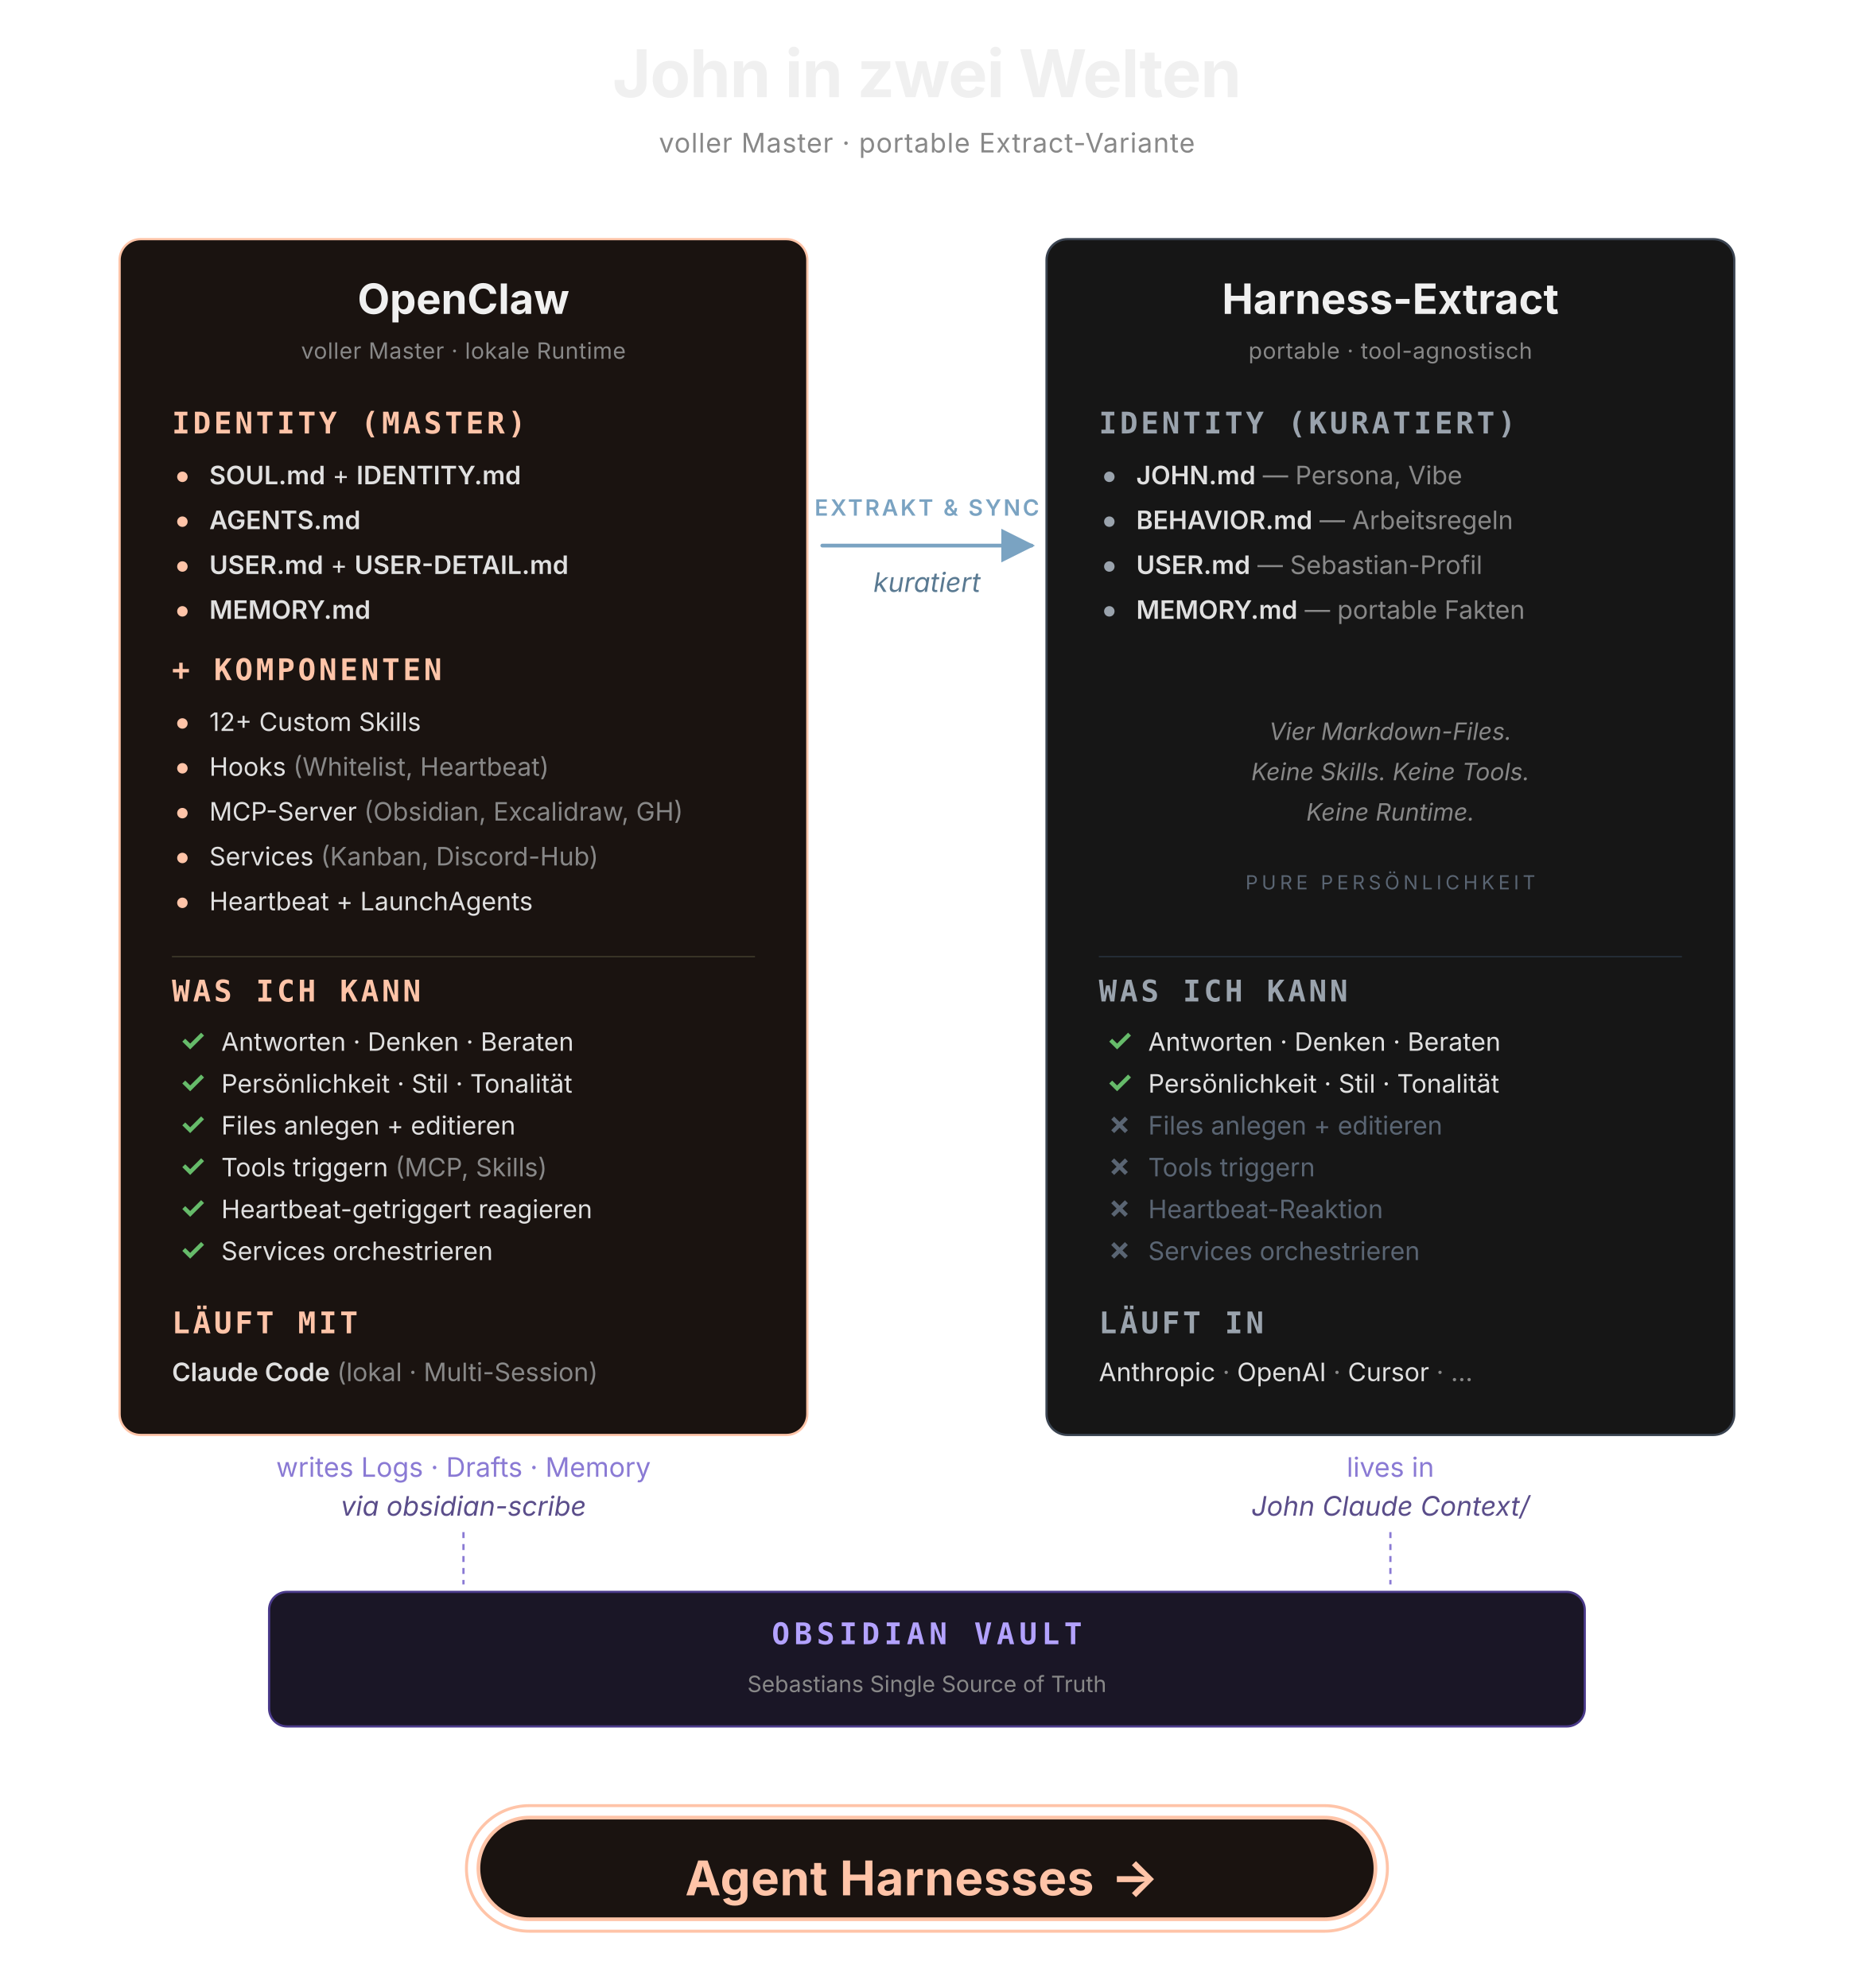
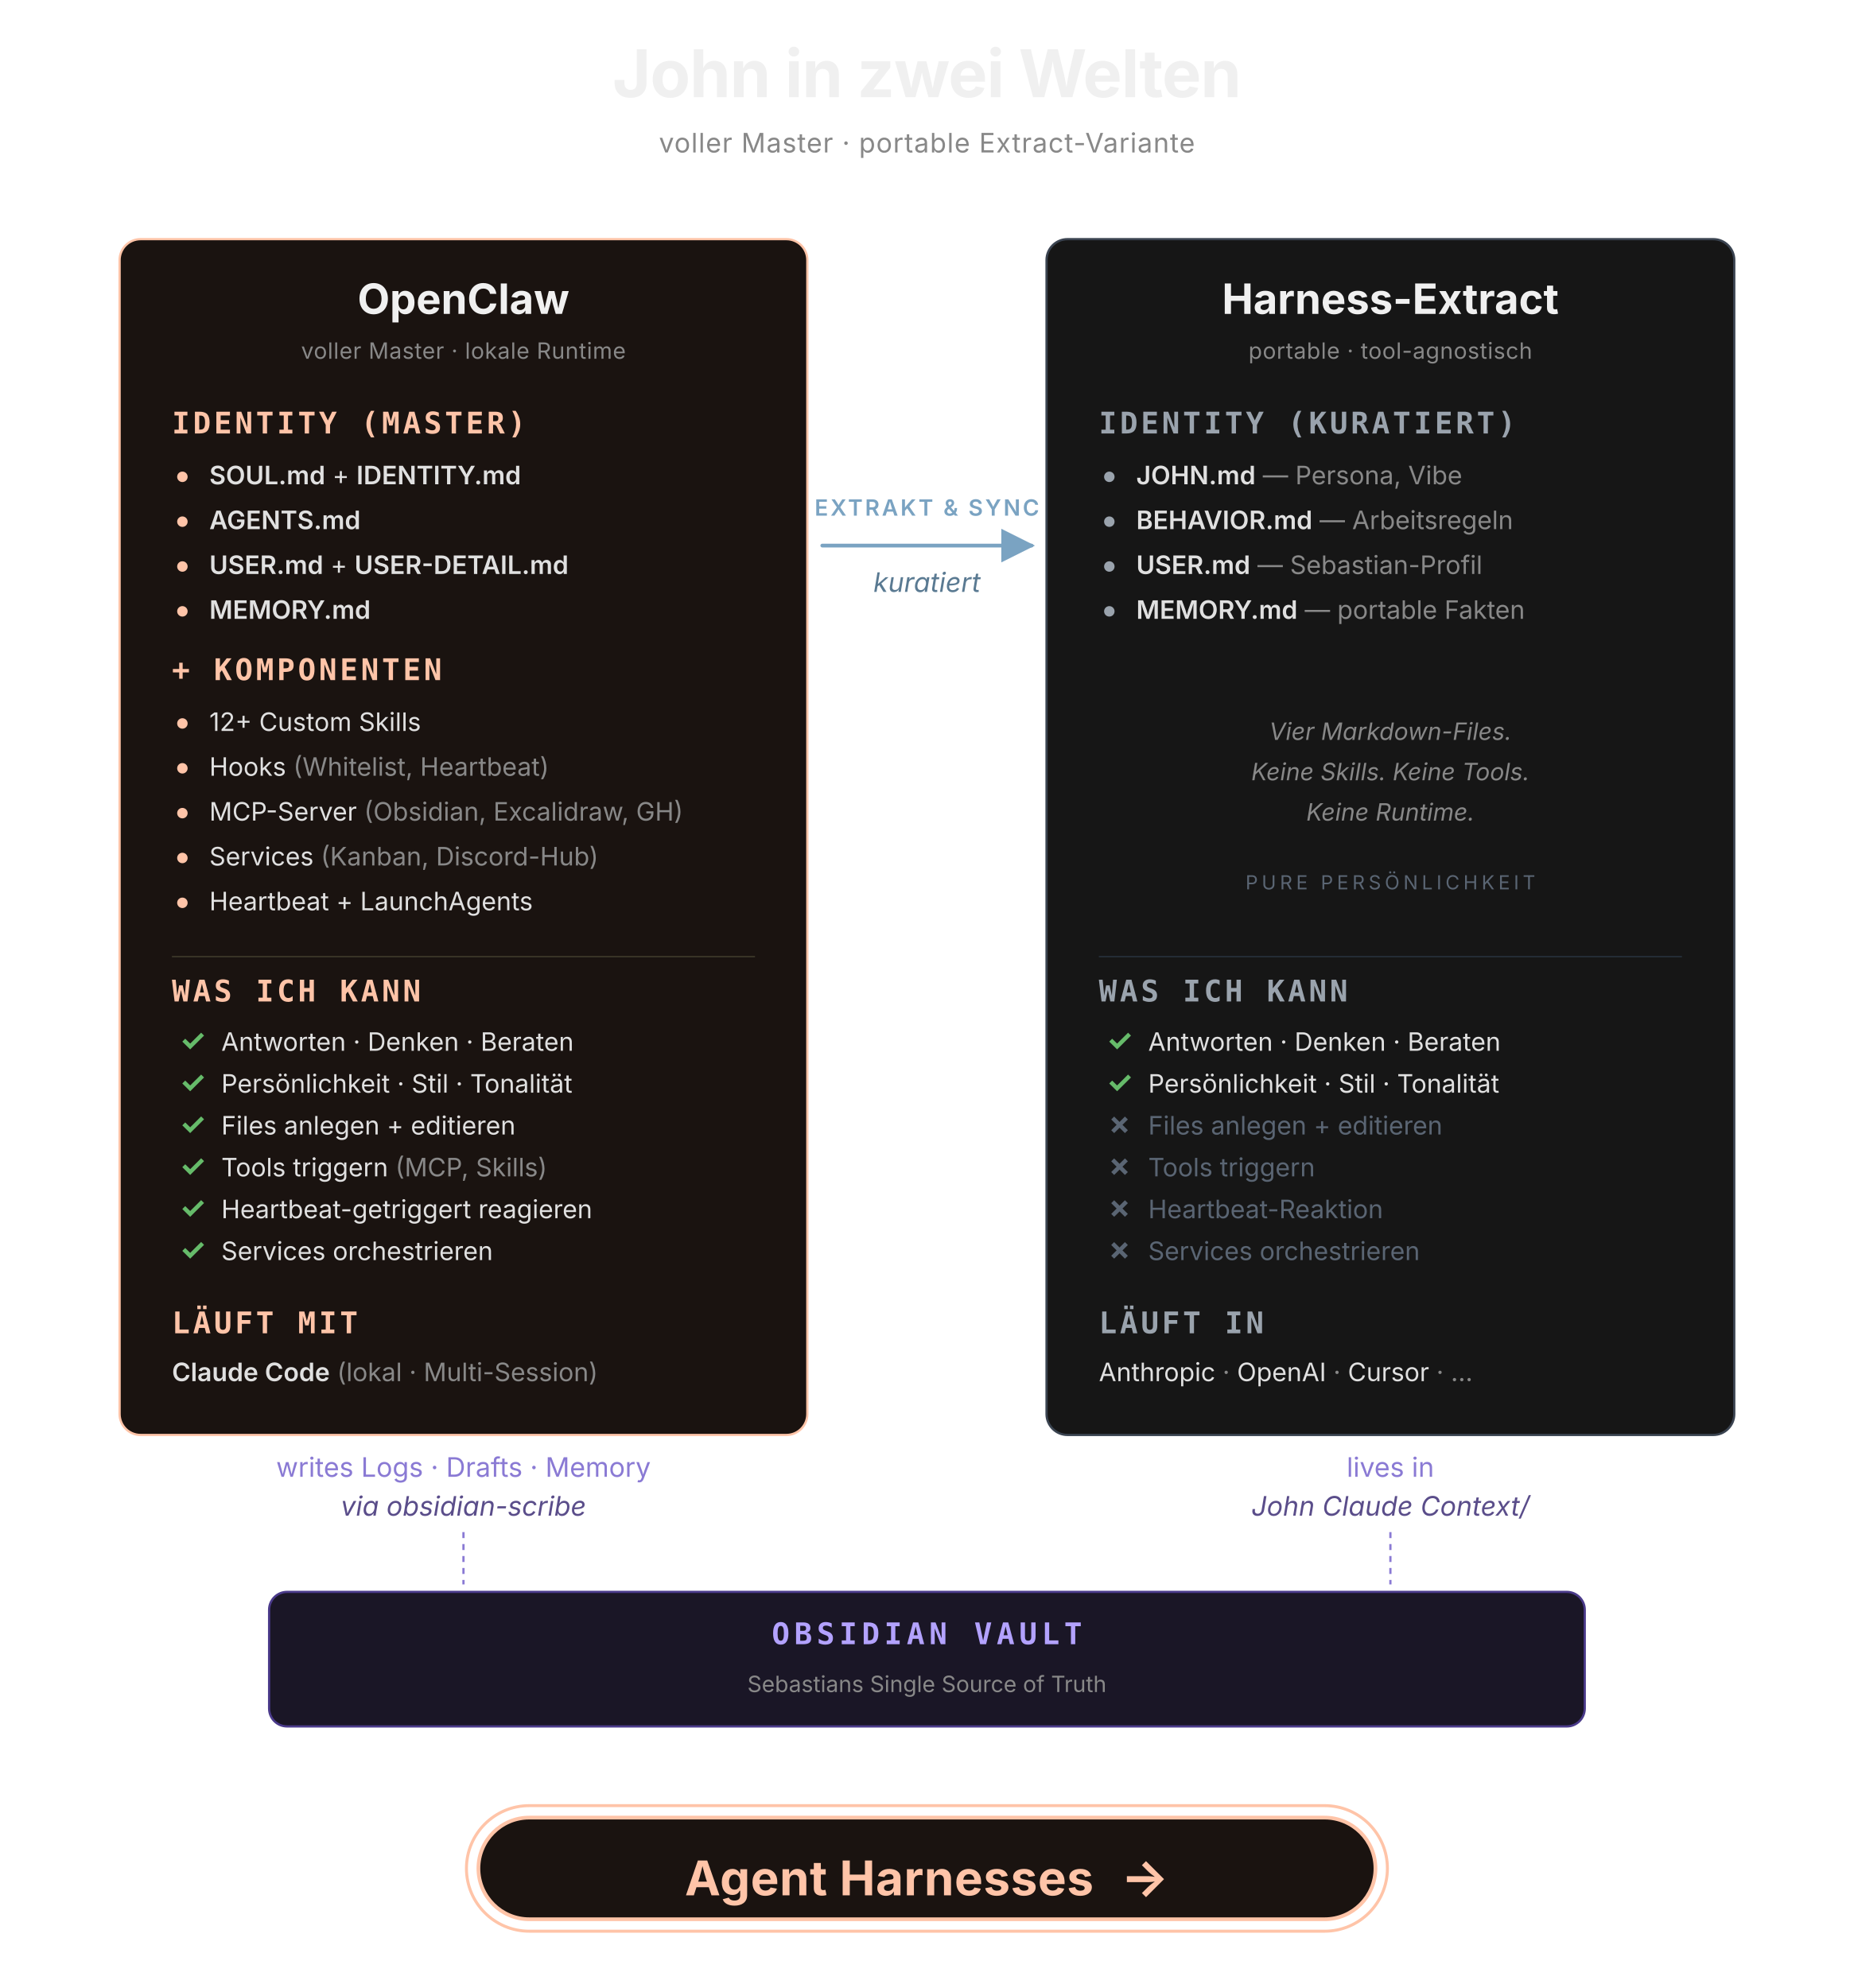
<svg xmlns="http://www.w3.org/2000/svg" viewBox="0 0 1240 1330" role="img" aria-labelledby="diag-title diag-desc" style="font-family:Inter,system-ui,sans-serif;">
  <defs>
    <marker id="arrowhead-sync" viewBox="0 0 10 10" refX="9" refY="5" markerWidth="9" markerHeight="9" orient="auto">
      <path d="M 0 0 L 10 5 L 0 10 z" fill="#7aa3c2" />
    </marker>
  </defs>
  <style>
    .cta-pill { cursor: pointer; }
    .cta-pill .cta-bg { transition: fill 0.25s ease, stroke 0.25s ease; }
    .cta-pill:hover .cta-bg { fill: #2a1812; stroke: #FFD9C4; }
    .cta-pill:hover .cta-glow { opacity: 0.95; }
    .cta-glow { animation: cta-glow-pulse 2.6s ease-in-out infinite; }
    @keyframes cta-glow-pulse {
      0%, 100% { opacity: 0.30; }
      50%      { opacity: 0.85; }
    }
    .cta-arrow { animation: cta-arrow-nudge 2.4s ease-in-out infinite; }
    @keyframes cta-arrow-nudge {
      0%, 100% { transform: translateX(0); }
      50%      { transform: translateX(8px); }
    }
  </style>
  <g text-anchor="middle">
    <text x="620" y="65" font-size="44" font-weight="700" fill="#f0f0f0" letter-spacing="-0.5">
      John in zwei Welten
    </text>
    <text x="620" y="102" font-size="18" fill="#888" letter-spacing="0.5">
      voller Master  ·  portable Extract-Variante
    </text>
  </g>
  <g>
    <rect x="80" y="160" width="460" height="800" rx="14" fill="#1a1310" stroke="#FFC4A8" stroke-width="1.5" />
    <g text-anchor="middle">
      <text x="310" y="210" font-size="28" font-weight="700" fill="#f0f0f0">OpenClaw</text>
      <text x="310" y="240" font-size="15" fill="#888" letter-spacing="0.3">voller Master · lokale Runtime</text>
    </g>
    <text x="115" y="290" font-family="JetBrains Mono, monospace" font-size="20" font-weight="700" fill="#FFC4A8" letter-spacing="2">IDENTITY (MASTER)</text>
    <g font-size="17" fill="#e0e0e0">
      <circle cx="122" cy="319" r="3.5" fill="#FFC4A8" />
      <text x="140" y="324">
        <tspan font-weight="600">SOUL.md</tspan>  +  <tspan font-weight="600">IDENTITY.md</tspan>
      </text>
      <circle cx="122" cy="349" r="3.5" fill="#FFC4A8" />
      <text x="140" y="354">
        <tspan font-weight="600">AGENTS.md</tspan>
      </text>
      <circle cx="122" cy="379" r="3.5" fill="#FFC4A8" />
      <text x="140" y="384">
        <tspan font-weight="600">USER.md</tspan>  +  <tspan font-weight="600">USER-DETAIL.md</tspan>
      </text>
      <circle cx="122" cy="409" r="3.5" fill="#FFC4A8" />
      <text x="140" y="414">
        <tspan font-weight="600">MEMORY.md</tspan>
      </text>
    </g>
    <text x="115" y="455" font-family="JetBrains Mono, monospace" font-size="20" font-weight="700" fill="#FFC4A8" letter-spacing="2">+ KOMPONENTEN</text>
    <g font-size="17" fill="#e0e0e0">
      <circle cx="122" cy="484" r="3.5" fill="#FFC4A8" />
      <text x="140" y="489">12+ Custom Skills</text>
      <circle cx="122" cy="514" r="3.5" fill="#FFC4A8" />
      <text x="140" y="519">Hooks <tspan fill="#888">(Whitelist, Heartbeat)</tspan>
      </text>
      <circle cx="122" cy="544" r="3.5" fill="#FFC4A8" />
      <text x="140" y="549">MCP-Server <tspan fill="#888">(Obsidian, Excalidraw, GH)</tspan>
      </text>
      <circle cx="122" cy="574" r="3.5" fill="#FFC4A8" />
      <text x="140" y="579">Services <tspan fill="#888">(Kanban, Discord-Hub)</tspan>
      </text>
      <circle cx="122" cy="604" r="3.5" fill="#FFC4A8" />
      <text x="140" y="609">Heartbeat + LaunchAgents</text>
    </g>
    <line x1="115" y1="640" x2="505" y2="640" stroke="#3a3528" stroke-width="1" />
    <text x="115" y="670" font-family="JetBrains Mono, monospace" font-size="20" font-weight="700" fill="#FFC4A8" letter-spacing="2">WAS ICH KANN</text>
    <g font-size="17" fill="#e0e0e0">
      <text x="120" y="703" font-size="20" font-weight="700" fill="#66bb6a">✓</text>
      <text x="148" y="703">Antworten · Denken · Beraten</text>
      <text x="120" y="731" font-size="20" font-weight="700" fill="#66bb6a">✓</text>
      <text x="148" y="731">Persönlichkeit · Stil · Tonalität</text>
      <text x="120" y="759" font-size="20" font-weight="700" fill="#66bb6a">✓</text>
      <text x="148" y="759">Files anlegen + editieren</text>
      <text x="120" y="787" font-size="20" font-weight="700" fill="#66bb6a">✓</text>
      <text x="148" y="787">Tools triggern <tspan fill="#888">(MCP, Skills)</tspan>
      </text>
      <text x="120" y="815" font-size="20" font-weight="700" fill="#66bb6a">✓</text>
      <text x="148" y="815">Heartbeat-getriggert reagieren</text>
      <text x="120" y="843" font-size="20" font-weight="700" fill="#66bb6a">✓</text>
      <text x="148" y="843">Services orchestrieren</text>
    </g>
    <text x="115" y="892" font-family="JetBrains Mono, monospace" font-size="20" font-weight="700" fill="#FFC4A8" letter-spacing="2">LÄUFT MIT</text>
    <text x="115" y="924" font-size="17" fill="#e0e0e0">
      <tspan font-weight="600">Claude Code</tspan>
      <tspan fill="#888">(lokal · Multi-Session)</tspan>
    </text>
  </g>
  <g>
    <line x1="550" y1="365" x2="690" y2="365" stroke="#7aa3c2" stroke-width="2.5" stroke-linecap="round" marker-end="url(#arrowhead-sync)" />
    <g text-anchor="middle" fill="#7aa3c2">
      <text x="620" y="345" font-size="15" font-weight="600" letter-spacing="1.5">EXTRAKT &amp; SYNC</text>
      <text x="620" y="396" font-size="18" fill="#5a7a92" font-style="italic">kuratiert</text>
    </g>
  </g>
  <g>
    <rect x="700" y="160" width="460" height="800" rx="14" fill="#161616" stroke="#3a4350" stroke-width="1.5" />
    <g text-anchor="middle">
      <text x="930" y="210" font-size="28" font-weight="700" fill="#f0f0f0">Harness-Extract</text>
      <text x="930" y="240" font-size="15" fill="#888" letter-spacing="0.3">portable · tool-agnostisch</text>
    </g>
    <text x="735" y="290" font-family="JetBrains Mono, monospace" font-size="20" font-weight="700" fill="#9aa3ad" letter-spacing="2">IDENTITY (KURATIERT)</text>
    <g font-size="17" fill="#e0e0e0">
      <circle cx="742" cy="319" r="3.5" fill="#9aa3ad" />
      <text x="760" y="324">
        <tspan font-weight="600">JOHN.md</tspan>
        <tspan fill="#888">— Persona, Vibe</tspan>
      </text>
      <circle cx="742" cy="349" r="3.5" fill="#9aa3ad" />
      <text x="760" y="354">
        <tspan font-weight="600">BEHAVIOR.md</tspan>
        <tspan fill="#888">— Arbeitsregeln</tspan>
      </text>
      <circle cx="742" cy="379" r="3.5" fill="#9aa3ad" />
      <text x="760" y="384">
        <tspan font-weight="600">USER.md</tspan>
        <tspan fill="#888">— Sebastian-Profil</tspan>
      </text>
      <circle cx="742" cy="409" r="3.5" fill="#9aa3ad" />
      <text x="760" y="414">
        <tspan font-weight="600">MEMORY.md</tspan>
        <tspan fill="#888">— portable Fakten</tspan>
      </text>
    </g>
    <g text-anchor="middle" fill="#888">
      <text x="930" y="495" font-size="16" font-style="italic">Vier Markdown-Files.</text>
      <text x="930" y="522" font-size="16" font-style="italic">Keine Skills. Keine Tools.</text>
      <text x="930" y="549" font-size="16" font-style="italic">Keine Runtime.</text>
      <text x="930" y="595" font-size="13" letter-spacing="2.5" fill="#5a6573">PURE PERSÖNLICHKEIT</text>
    </g>
    <line x1="735" y1="640" x2="1125" y2="640" stroke="#252e38" stroke-width="1" />
    <text x="735" y="670" font-family="JetBrains Mono, monospace" font-size="20" font-weight="700" fill="#9aa3ad" letter-spacing="2">WAS ICH KANN</text>
    <g font-size="17" fill="#e0e0e0">
      <text x="740" y="703" font-size="20" font-weight="700" fill="#66bb6a">✓</text>
      <text x="768" y="703">Antworten · Denken · Beraten</text>
      <text x="740" y="731" font-size="20" font-weight="700" fill="#66bb6a">✓</text>
      <text x="768" y="731">Persönlichkeit · Stil · Tonalität</text>
      <text x="740" y="759" font-size="20" font-weight="700" fill="#5a6573">✗</text>
      <text x="768" y="759" fill="#5a6573">Files anlegen + editieren</text>
      <text x="740" y="787" font-size="20" font-weight="700" fill="#5a6573">✗</text>
      <text x="768" y="787" fill="#5a6573">Tools triggern</text>
      <text x="740" y="815" font-size="20" font-weight="700" fill="#5a6573">✗</text>
      <text x="768" y="815" fill="#5a6573">Heartbeat-Reaktion</text>
      <text x="740" y="843" font-size="20" font-weight="700" fill="#5a6573">✗</text>
      <text x="768" y="843" fill="#5a6573">Services orchestrieren</text>
    </g>
    <text x="735" y="892" font-family="JetBrains Mono, monospace" font-size="20" font-weight="700" fill="#9aa3ad" letter-spacing="2">LÄUFT IN</text>
    <text x="735" y="924" font-size="17" fill="#e0e0e0">
      <tspan>Anthropic</tspan>
      <tspan fill="#888"> · </tspan>
      <tspan>OpenAI</tspan>
      <tspan fill="#888"> · </tspan>
      <tspan>Cursor</tspan>
      <tspan fill="#888"> · </tspan>
      <tspan fill="#888">…</tspan>
    </text>
  </g>
  <g>
    <g text-anchor="middle">
      <text x="310" y="988" font-size="18" fill="#8a7ad4">writes Logs · Drafts · Memory</text>
      <text x="310" y="1014" font-size="18" fill="#5a4d8a" font-style="italic">via obsidian-scribe</text>
      <text x="930" y="988" font-size="18" fill="#8a7ad4">lives in</text>
      <text x="930" y="1014" font-size="18" fill="#5a4d8a" font-style="italic">John Claude Context/</text>
    </g>
    <line x1="310" y1="1025" x2="310" y2="1060" stroke="#8a7ad4" stroke-width="1.5" stroke-dasharray="4 4" />
    <line x1="930" y1="1025" x2="930" y2="1060" stroke="#8a7ad4" stroke-width="1.5" stroke-dasharray="4 4" />
    <rect x="180" y="1065" width="880" height="90" rx="12" fill="#1a1626" stroke="#4a3a8a" stroke-width="1.5" />
    <g text-anchor="middle">
      <text x="620" y="1100" font-family="JetBrains Mono, monospace" font-size="20" font-weight="700" fill="#b3a2ff" letter-spacing="3">OBSIDIAN VAULT</text>
      <text x="620" y="1132" font-size="15" fill="#888">Sebastians Single Source of Truth</text>
    </g>
  </g>
  <a href="/harnesses.html" target="_top" class="cta-pill">
    <rect class="cta-glow" x="312" y="1208" width="616" height="84" rx="42" fill="none" stroke="#FFC4A8" stroke-width="2" />
    <rect class="cta-bg" x="320" y="1216" width="600" height="68" rx="34" fill="#1a1310" stroke="#FFC4A8" stroke-width="2.5" />
-     <text x="595" y="1268" text-anchor="middle" font-size="32" font-weight="700" fill="#FFC4A8" letter-spacing="0.3">Agent Harnesses</text>
-     <text class="cta-arrow" x="759" y="1268" text-anchor="middle" font-size="34" font-weight="700" fill="#FFC4A8">→</text>
+     <text x="620" y="1268" text-anchor="middle" font-size="32" font-weight="700" fill="#FFC4A8" letter-spacing="0.3">Agent Harnesses<tspan class="cta-arrow" dx="18" font-size="34">→</tspan>
+     </text>
  </a>
</svg>
